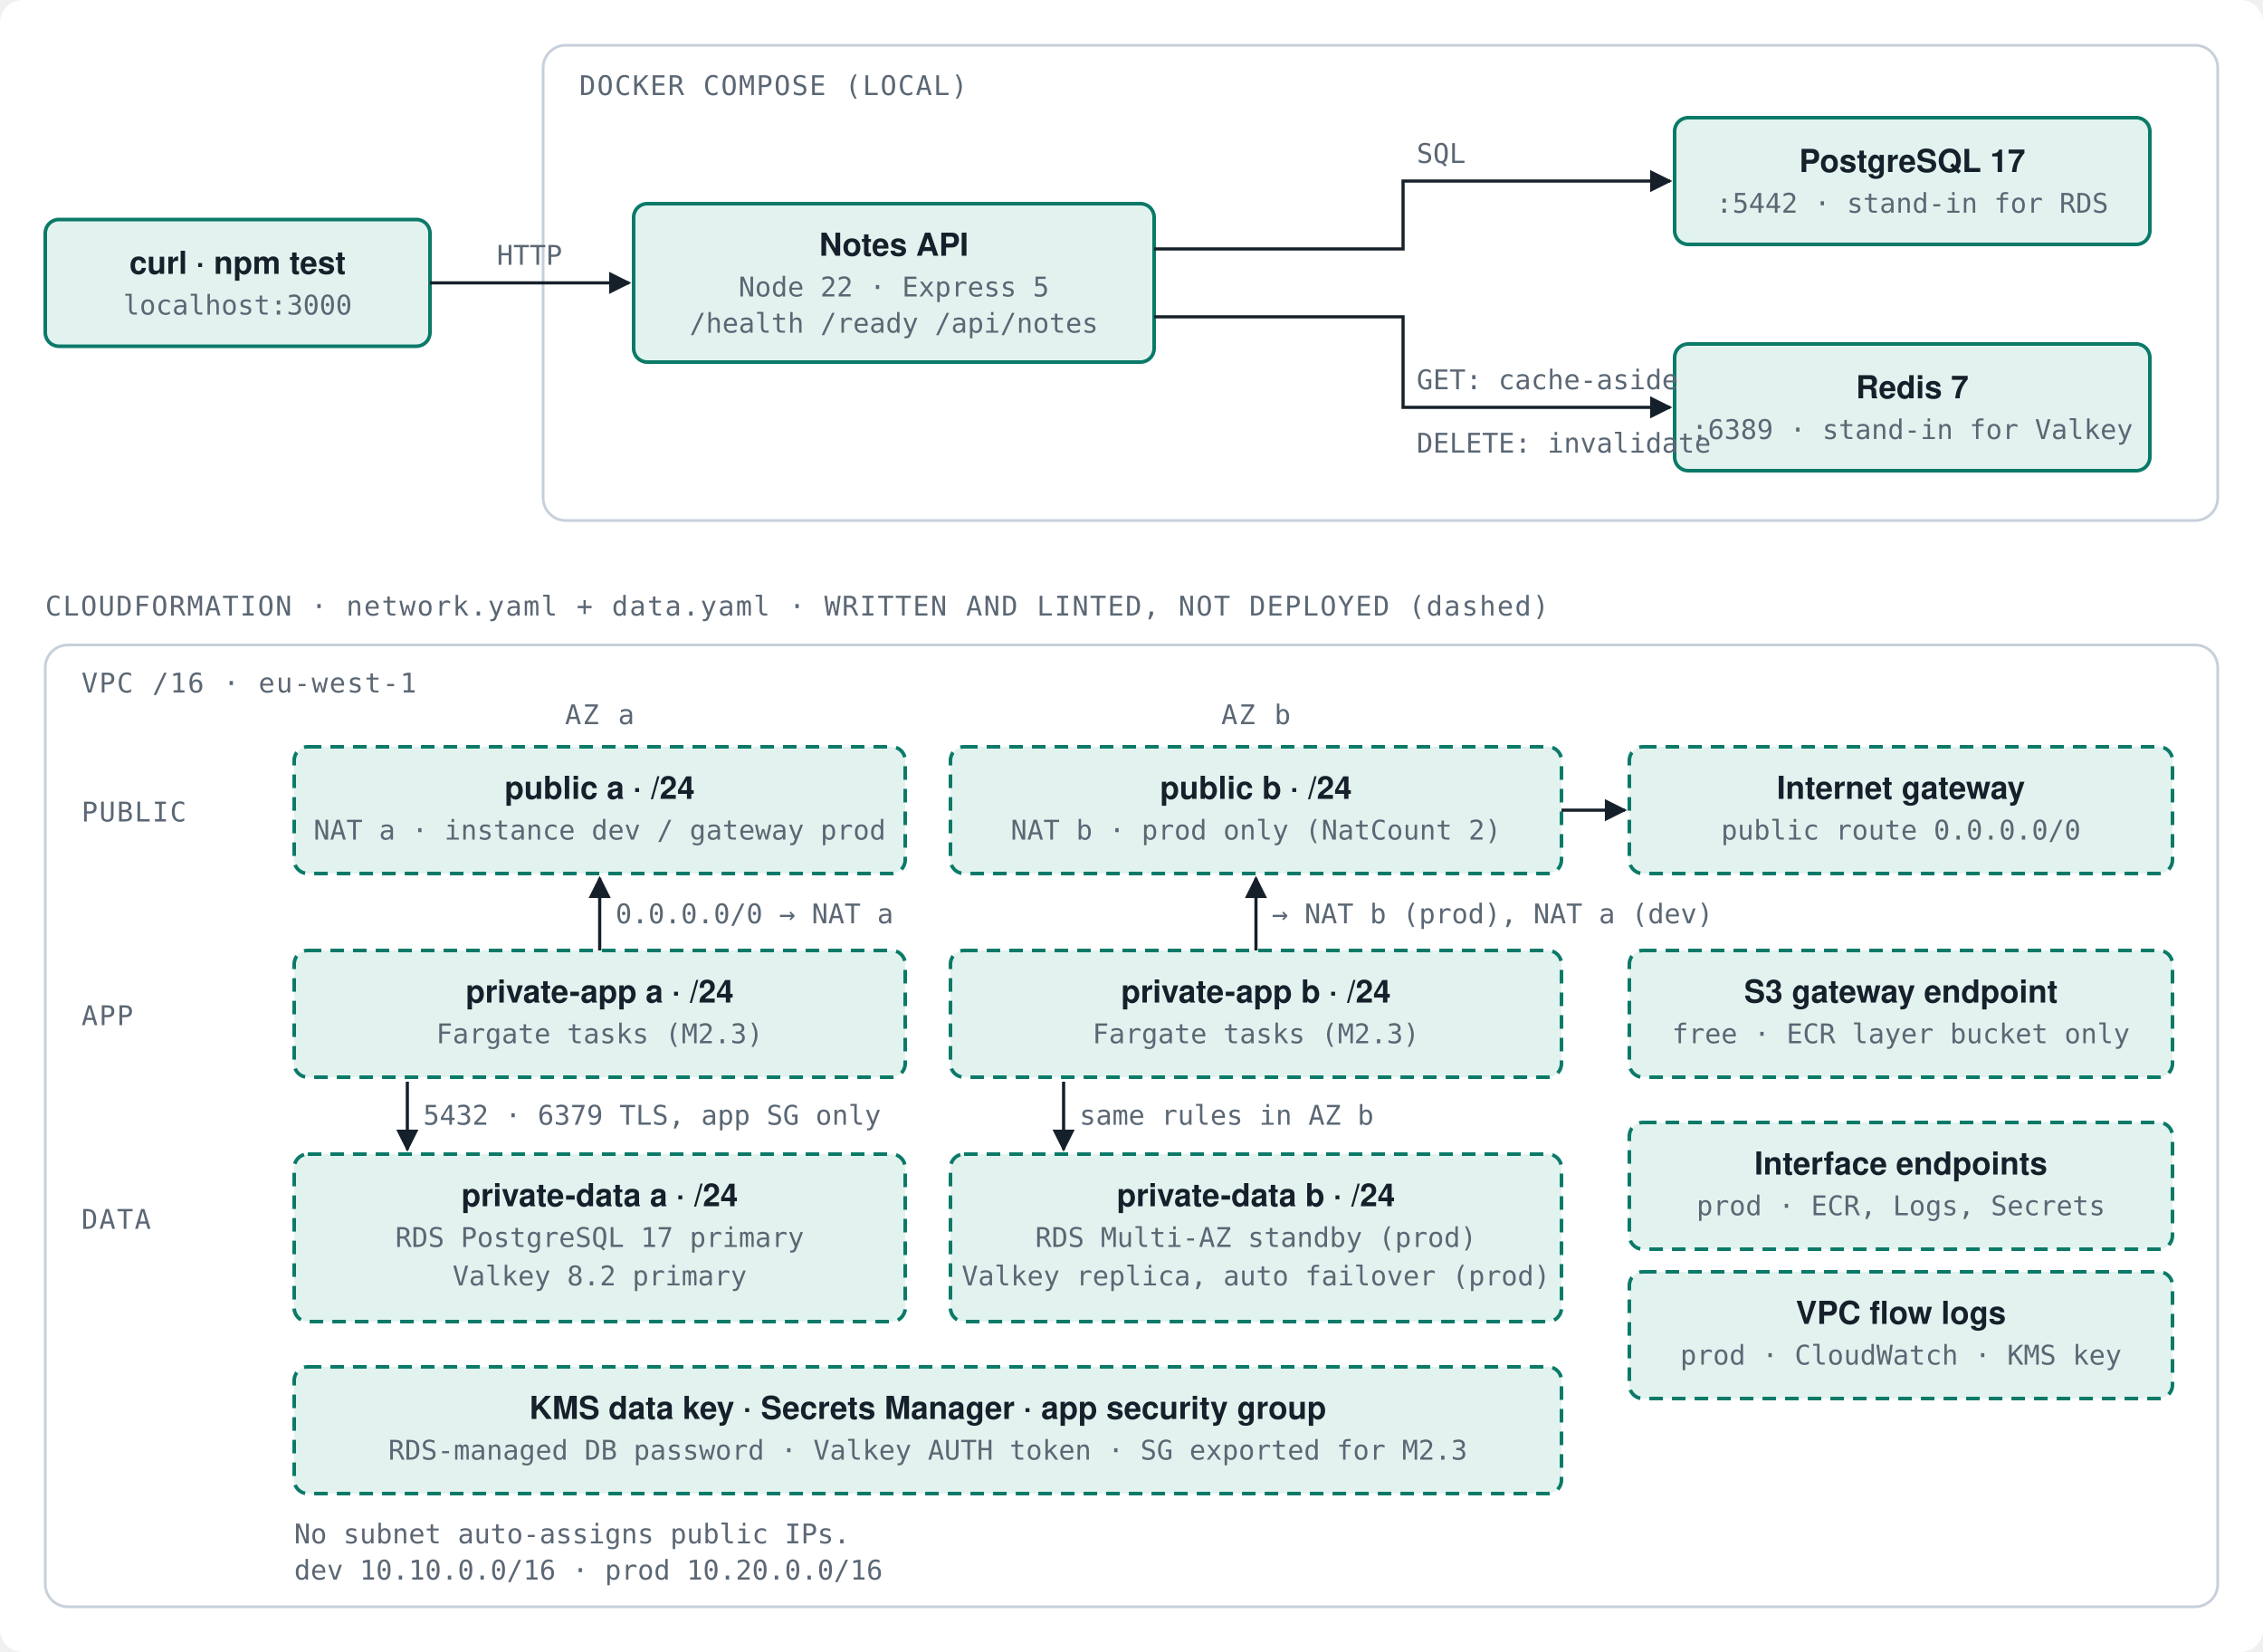
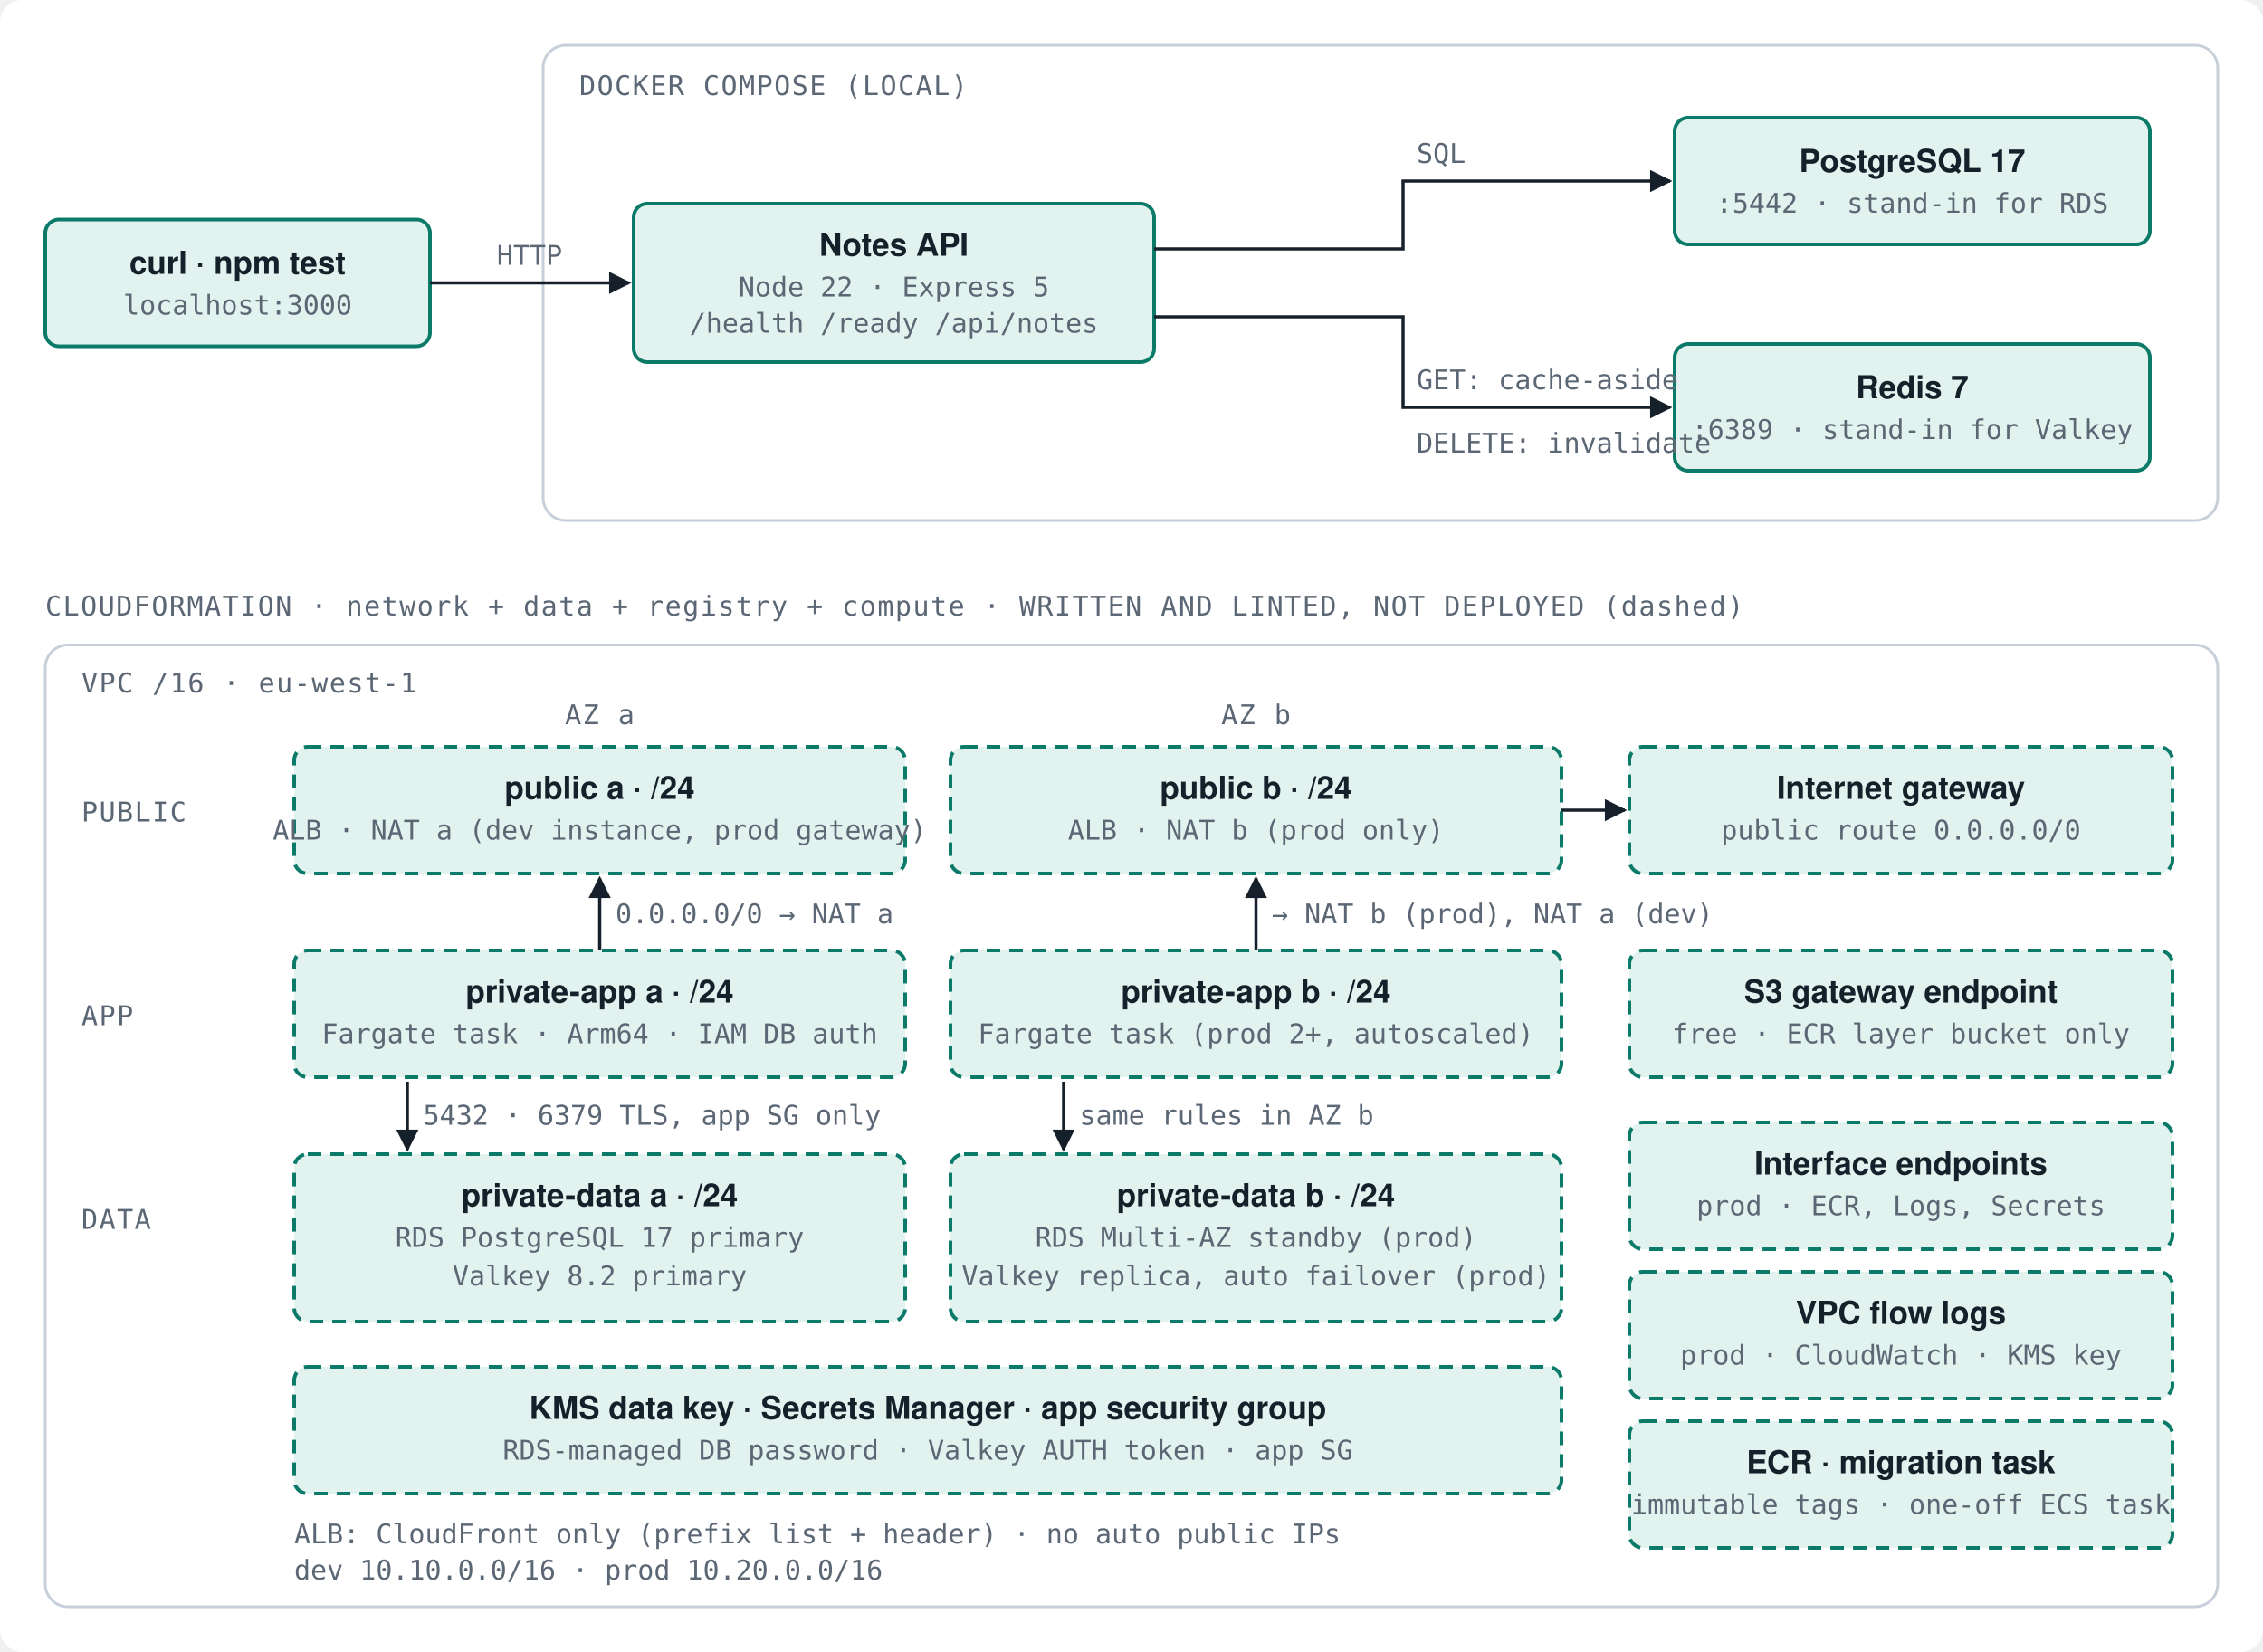
<svg xmlns="http://www.w3.org/2000/svg" viewBox="0 0 1000 730" width="1000" height="730" role="img" aria-labelledby="title desc">
  <style>
    .bg { fill: #ffffff; }
    .box { fill: #e2f3ef; stroke: #0b7a68; stroke-width: 1.6; }
    .box.code { stroke-dasharray: 6 4; }
    .zone { fill: none; stroke: #c7d0da; stroke-width: 1.2; }
    .t { fill: #16202b; font: 600 14px "Segoe UI", -apple-system, Helvetica, Arial, sans-serif; }
    .s, .el { fill: #5b6774; font: 12px ui-monospace, "SFMono-Regular", Consolas, monospace; }
    .z { fill: #5b6774; font: 12px ui-monospace, "SFMono-Regular", Consolas, monospace; letter-spacing: .05em; }
    .e { stroke: #16202b; stroke-width: 1.4; fill: none; }
    .head { fill: #16202b; }
    @media (prefers-color-scheme: dark) {
      .bg { fill: #0d1117; }
      .box { fill: #143029; stroke: #45c7ae; }
      .zone { stroke: #30363d; }
      .t { fill: #e6edf3; }
      .s, .el, .z { fill: #9aa5b1; }
      .e { stroke: #e6edf3; }
      .head { fill: #e6edf3; }
    }
  </style>
  <defs>
    <marker id="arrow" viewBox="0 0 10 10" refX="9" refY="5" markerWidth="7" markerHeight="7" orient="auto-start-reverse">
      <path class="head" d="M0,0 L10,5 L0,10 z" />
    </marker>
  </defs>
  <rect class="bg" width="1000" height="730" rx="10" />
  <rect class="box" x="20" y="97" width="170" height="56" rx="6" />
  <text class="t" x="105" y="121" text-anchor="middle">curl · npm test</text>
  <text class="s" x="105" y="139" text-anchor="middle">localhost:3000</text>
  <rect class="zone" x="240" y="20" width="740" height="210" rx="10" />
  <text class="z" x="256" y="42">DOCKER COMPOSE (LOCAL)</text>
  <rect class="box" x="280" y="90" width="230" height="70" rx="6" />
  <text class="t" x="395" y="113" text-anchor="middle">Notes API</text>
  <text class="s" x="395" y="131" text-anchor="middle">Node 22 · Express 5</text>
  <text class="s" x="395" y="147" text-anchor="middle">/health /ready /api/notes</text>
  <rect class="box" x="740" y="52" width="210" height="56" rx="6" />
  <text class="t" x="845" y="76" text-anchor="middle">PostgreSQL 17</text>
  <text class="s" x="845" y="94" text-anchor="middle">:5442 · stand-in for RDS</text>
  <rect class="box" x="740" y="152" width="210" height="56" rx="6" />
  <text class="t" x="845" y="176" text-anchor="middle">Redis 7</text>
  <text class="s" x="845" y="194" text-anchor="middle">:6389 · stand-in for Valkey</text>
  <line class="e" x1="190" y1="125" x2="278" y2="125" marker-end="url(#arrow)" />
  <text class="el" x="234" y="117" text-anchor="middle">HTTP</text>
  <path class="e" d="M510,110 L620,110 L620,80 L738,80" marker-end="url(#arrow)" />
  <text class="el" x="626" y="72">SQL</text>
  <path class="e" d="M510,140 L620,140 L620,180 L738,180" marker-end="url(#arrow)" />
  <text class="el" x="626" y="172">GET: cache-aside</text>
  <text class="el" x="626" y="200">DELETE: invalidate</text>
-   <text class="z" x="20" y="272">CLOUDFORMATION · network.yaml + data.yaml · WRITTEN AND LINTED, NOT DEPLOYED (dashed)</text>
+   <text class="z" x="20" y="272">CLOUDFORMATION · network + data + registry + compute · WRITTEN AND LINTED, NOT DEPLOYED (dashed)</text>
  <rect class="zone" x="20" y="285" width="960" height="425" rx="10" />
  <text class="z" x="36" y="306">VPC /16 · eu-west-1</text>
  <text class="z" x="265" y="320" text-anchor="middle">AZ a</text>
  <text class="z" x="555" y="320" text-anchor="middle">AZ b</text>
  <text class="z" x="36" y="363">PUBLIC</text>
  <text class="z" x="36" y="453">APP</text>
  <text class="z" x="36" y="543">DATA</text>
  <rect class="box code" x="130" y="330" width="270" height="56" rx="6" />
  <text class="t" x="265" y="353" text-anchor="middle">public a · /24</text>
-   <text class="s" x="265" y="371" text-anchor="middle">NAT a · instance dev / gateway prod</text>
+   <text class="s" x="265" y="371" text-anchor="middle">ALB · NAT a (dev instance, prod gateway)</text>
  <rect class="box code" x="420" y="330" width="270" height="56" rx="6" />
  <text class="t" x="555" y="353" text-anchor="middle">public b · /24</text>
-   <text class="s" x="555" y="371" text-anchor="middle">NAT b · prod only (NatCount 2)</text>
+   <text class="s" x="555" y="371" text-anchor="middle">ALB · NAT b (prod only)</text>
  <rect class="box code" x="720" y="330" width="240" height="56" rx="6" />
  <text class="t" x="840" y="353" text-anchor="middle">Internet gateway</text>
  <text class="s" x="840" y="371" text-anchor="middle">public route 0.0.0.0/0</text>
  <line class="e" x1="690" y1="358" x2="718" y2="358" marker-end="url(#arrow)" />
  <rect class="box code" x="130" y="420" width="270" height="56" rx="6" />
  <text class="t" x="265" y="443" text-anchor="middle">private-app a · /24</text>
-   <text class="s" x="265" y="461" text-anchor="middle">Fargate tasks (M2.3)</text>
+   <text class="s" x="265" y="461" text-anchor="middle">Fargate task · Arm64 · IAM DB auth</text>
  <rect class="box code" x="420" y="420" width="270" height="56" rx="6" />
  <text class="t" x="555" y="443" text-anchor="middle">private-app b · /24</text>
-   <text class="s" x="555" y="461" text-anchor="middle">Fargate tasks (M2.3)</text>
+   <text class="s" x="555" y="461" text-anchor="middle">Fargate task (prod 2+, autoscaled)</text>
  <line class="e" x1="265" y1="420" x2="265" y2="388" marker-end="url(#arrow)" />
  <text class="el" x="272" y="408">0.0.0.0/0 → NAT a</text>
  <line class="e" x1="555" y1="420" x2="555" y2="388" marker-end="url(#arrow)" />
  <text class="el" x="562" y="408">→ NAT b (prod), NAT a (dev)</text>
  <rect class="box code" x="720" y="420" width="240" height="56" rx="6" />
  <text class="t" x="840" y="443" text-anchor="middle">S3 gateway endpoint</text>
  <text class="s" x="840" y="461" text-anchor="middle">free · ECR layer bucket only</text>
  <rect class="box code" x="130" y="510" width="270" height="74" rx="6" />
  <text class="t" x="265" y="533" text-anchor="middle">private-data a · /24</text>
  <text class="s" x="265" y="551" text-anchor="middle">RDS PostgreSQL 17 primary</text>
  <text class="s" x="265" y="568" text-anchor="middle">Valkey 8.2 primary</text>
  <rect class="box code" x="420" y="510" width="270" height="74" rx="6" />
  <text class="t" x="555" y="533" text-anchor="middle">private-data b · /24</text>
  <text class="s" x="555" y="551" text-anchor="middle">RDS Multi-AZ standby (prod)</text>
  <text class="s" x="555" y="568" text-anchor="middle">Valkey replica, auto failover (prod)</text>
  <line class="e" x1="180" y1="478" x2="180" y2="508" marker-end="url(#arrow)" />
  <line class="e" x1="470" y1="478" x2="470" y2="508" marker-end="url(#arrow)" />
  <text class="el" x="187" y="497">5432 · 6379 TLS, app SG only</text>
  <text class="el" x="477" y="497">same rules in AZ b</text>
  <rect class="box code" x="130" y="604" width="560" height="56" rx="6" />
  <text class="t" x="410" y="627" text-anchor="middle">KMS data key · Secrets Manager · app security group</text>
-   <text class="s" x="410" y="645" text-anchor="middle">RDS-managed DB password · Valkey AUTH token · SG exported for M2.3</text>
+   <text class="s" x="410" y="645" text-anchor="middle">RDS-managed DB password · Valkey AUTH token · app SG</text>
  <rect class="box code" x="720" y="496" width="240" height="56" rx="6" />
  <text class="t" x="840" y="519" text-anchor="middle">Interface endpoints</text>
  <text class="s" x="840" y="537" text-anchor="middle">prod · ECR, Logs, Secrets</text>
  <rect class="box code" x="720" y="562" width="240" height="56" rx="6" />
  <text class="t" x="840" y="585" text-anchor="middle">VPC flow logs</text>
  <text class="s" x="840" y="603" text-anchor="middle">prod · CloudWatch · KMS key</text>
-   <text class="el" x="130" y="682">No subnet auto-assigns public IPs.</text>
+   <rect class="box code" x="720" y="628" width="240" height="56" rx="6" />
+   <text class="t" x="840" y="651" text-anchor="middle">ECR · migration task</text>
+   <text class="s" x="840" y="669" text-anchor="middle">immutable tags · one-off ECS task</text>
+   <text class="el" x="130" y="682">ALB: CloudFront only (prefix list + header) · no auto public IPs</text>
  <text class="el" x="130" y="698">dev 10.10.0.0/16 · prod 10.20.0.0/16</text>
</svg>
